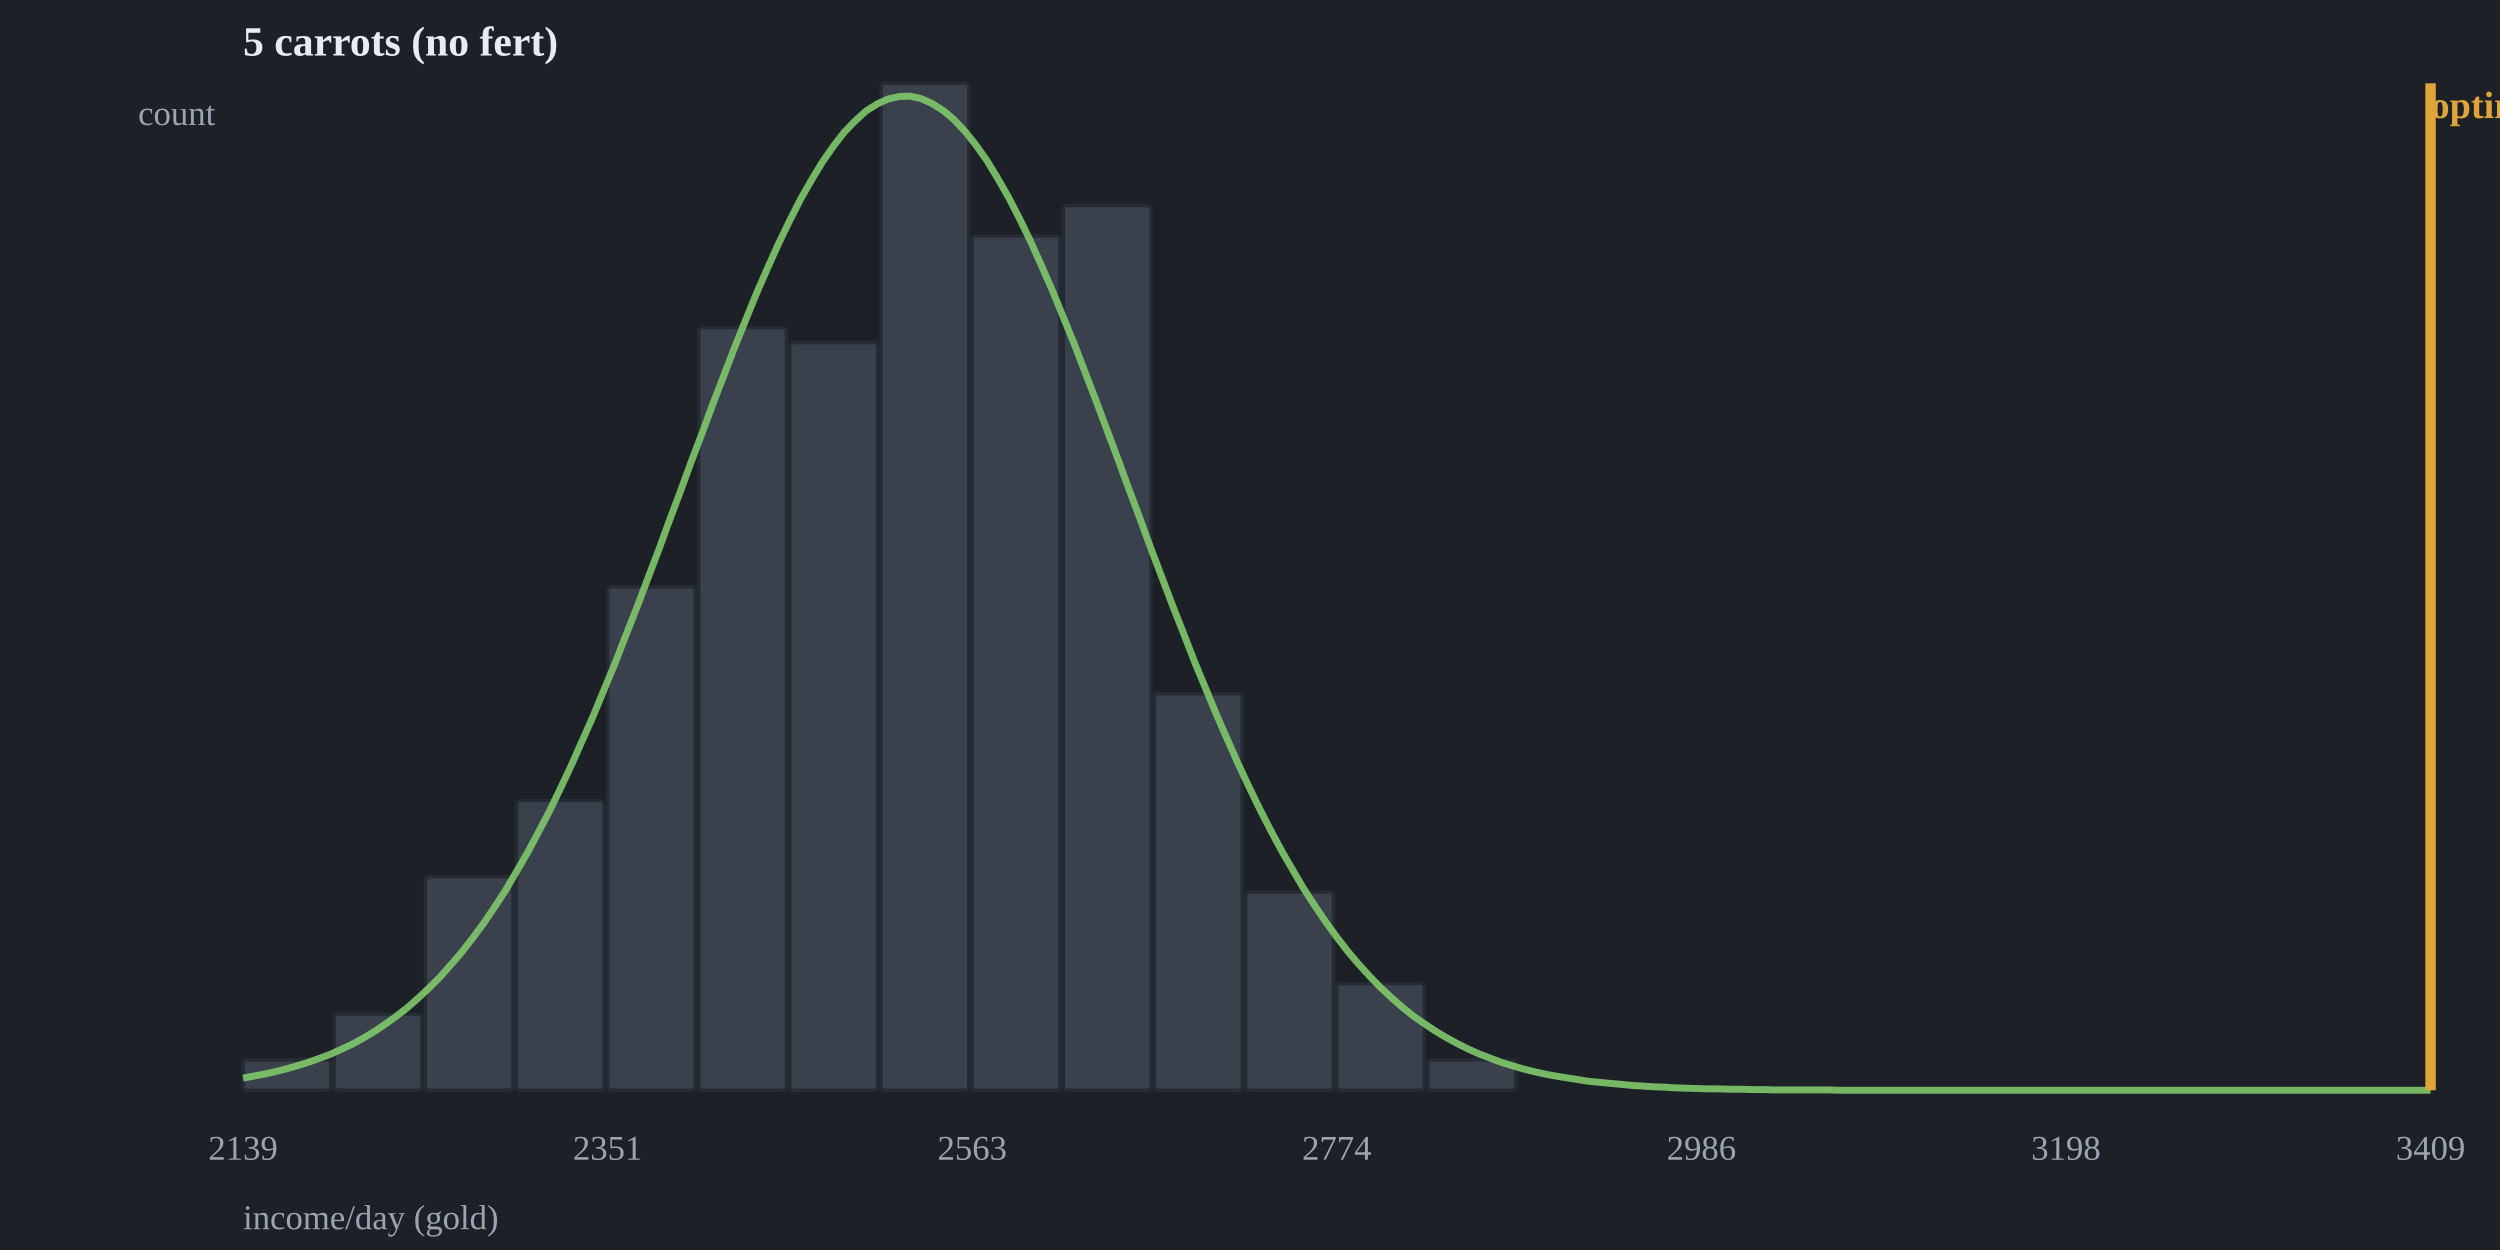
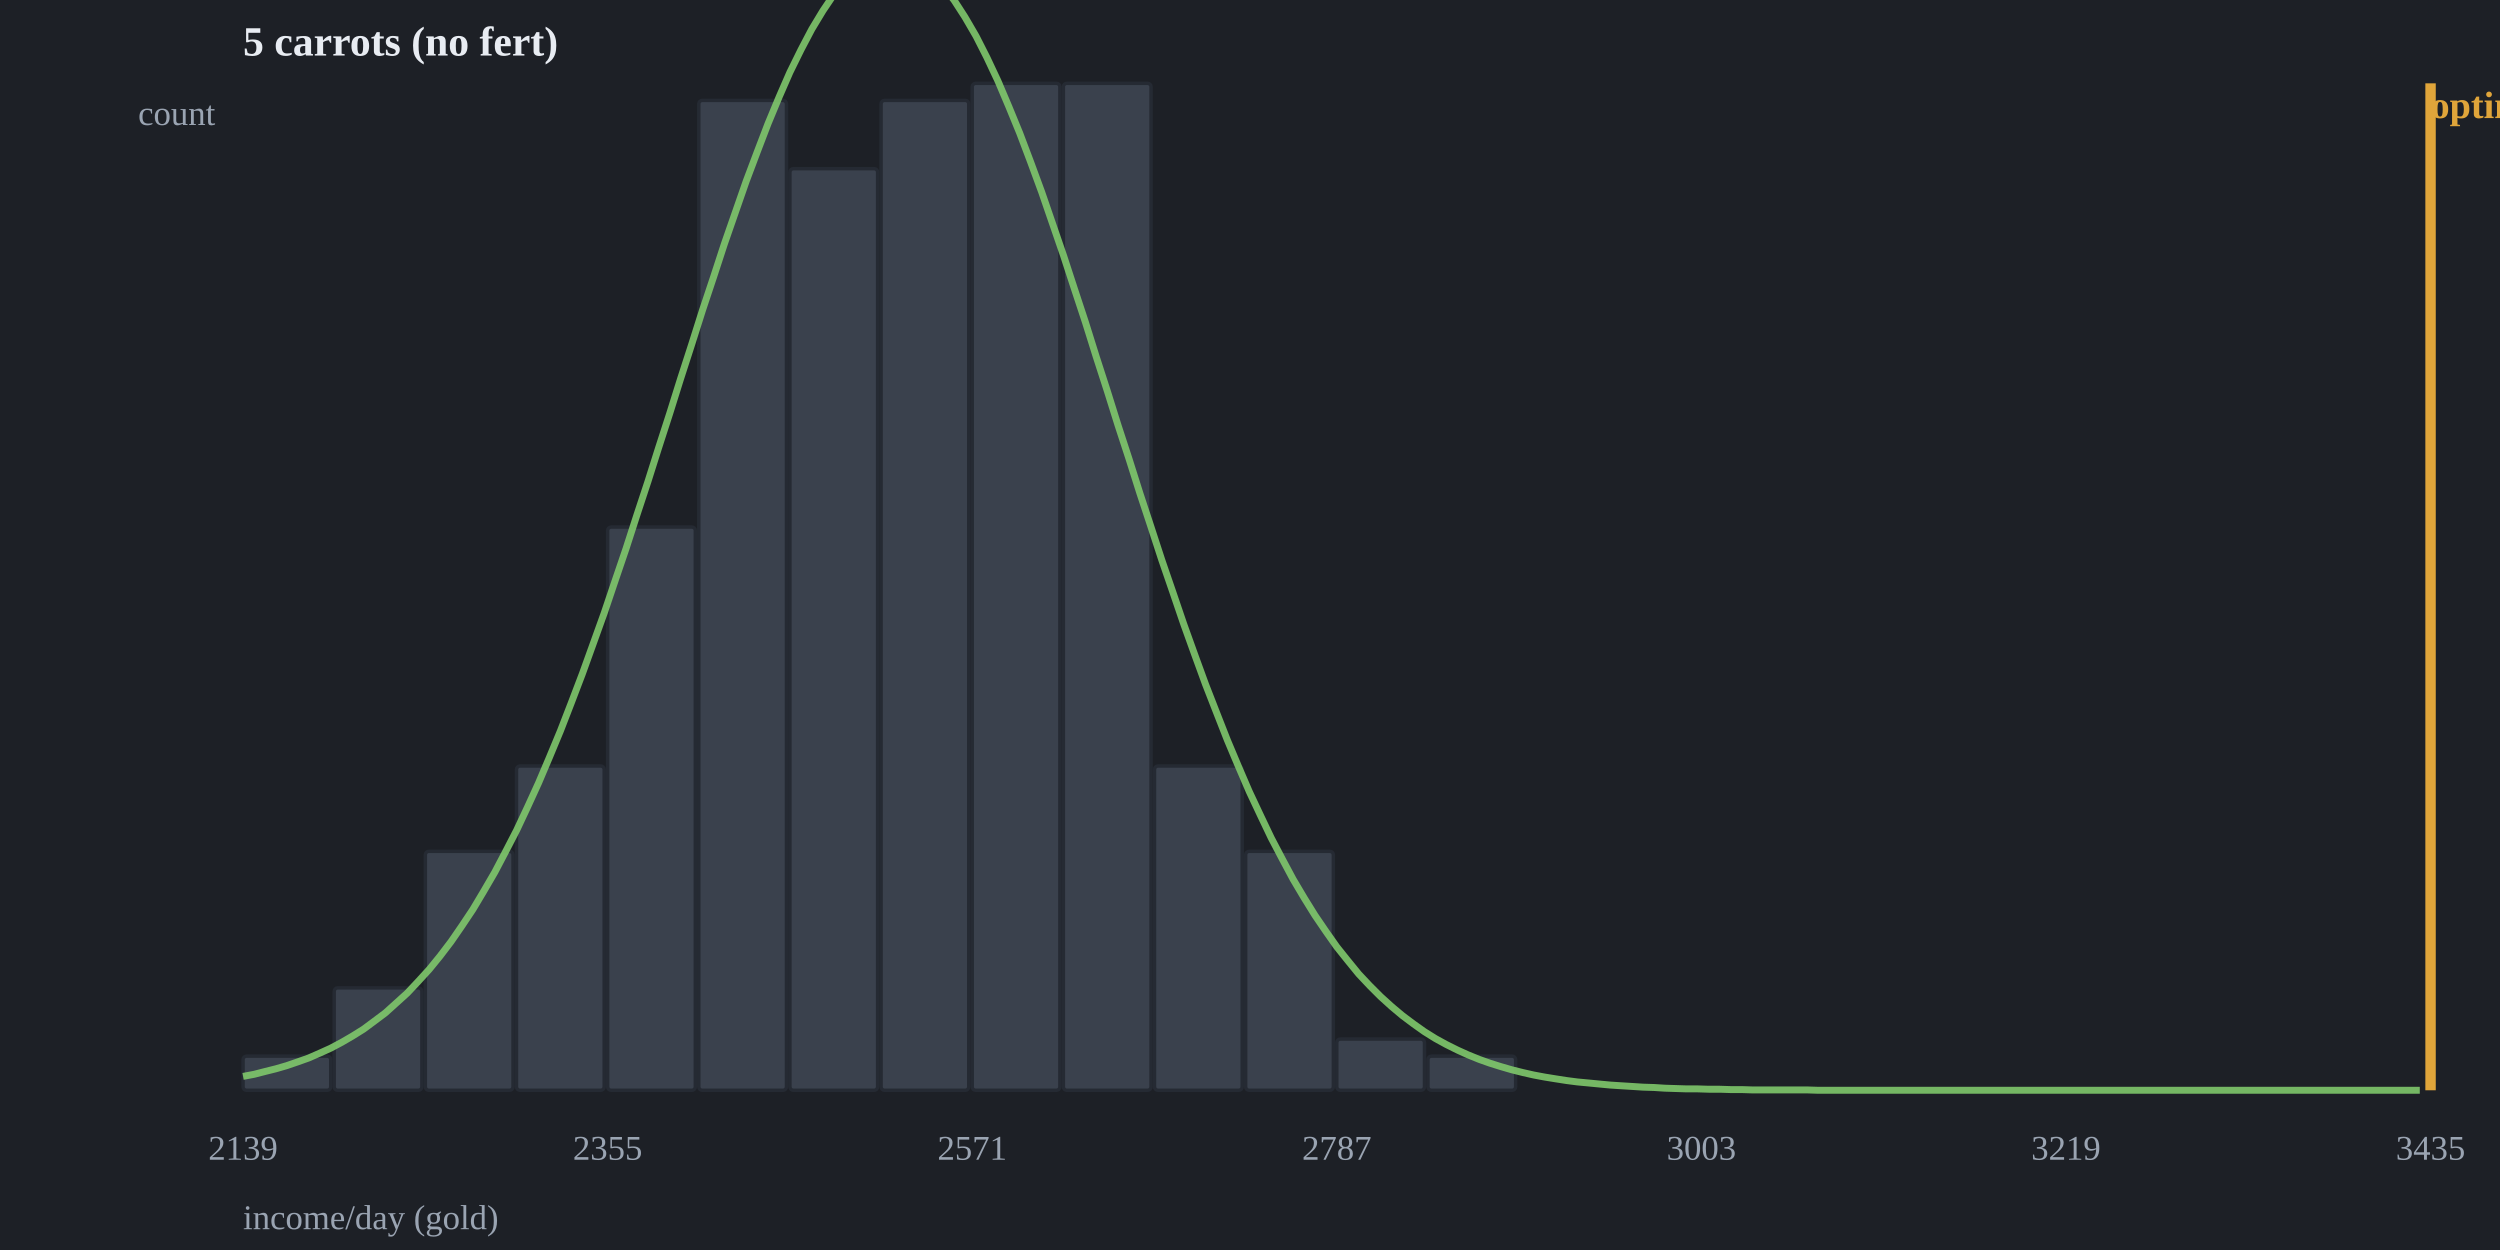
<svg xmlns="http://www.w3.org/2000/svg" viewBox="0 0 720 360" width="100%" role="img" aria-label="5 carrots (no fert)">
  <rect width="720" height="360" fill="#1d2026" />
  <text x="70" y="16" font-size="12" font-weight="700" fill="#e8ecf2">5 carrots (no fert)</text>
  <text x="62" y="36" font-size="10" fill="#9aa4b2" text-anchor="end">count</text>
-   <rect x="70" y="305.212" width="25.25" height="8.788" fill="#3a414d" stroke="#252a33" rx="1" />
-   <rect x="96.25" y="292.03" width="25.25" height="21.97" fill="#3a414d" stroke="#252a33" rx="1" />
-   <rect x="122.5" y="252.485" width="25.25" height="61.515" fill="#3a414d" stroke="#252a33" rx="1" />
-   <rect x="148.75" y="230.515" width="25.25" height="83.485" fill="#3a414d" stroke="#252a33" rx="1" />
-   <rect x="175" y="169" width="25.25" height="145" fill="#3a414d" stroke="#252a33" rx="1" />
-   <rect x="201.25" y="94.303" width="25.25" height="219.697" fill="#3a414d" stroke="#252a33" rx="1" />
-   <rect x="227.5" y="98.697" width="25.25" height="215.303" fill="#3a414d" stroke="#252a33" rx="1" />
-   <rect x="253.75" y="24" width="25.25" height="290" fill="#3a414d" stroke="#252a33" rx="1" />
-   <rect x="280" y="67.939" width="25.25" height="246.061" fill="#3a414d" stroke="#252a33" rx="1" />
-   <rect x="306.25" y="59.152" width="25.25" height="254.848" fill="#3a414d" stroke="#252a33" rx="1" />
-   <rect x="332.5" y="199.758" width="25.25" height="114.242" fill="#3a414d" stroke="#252a33" rx="1" />
-   <rect x="358.75" y="256.879" width="25.25" height="57.121" fill="#3a414d" stroke="#252a33" rx="1" />
-   <rect x="385" y="283.242" width="25.25" height="30.758" fill="#3a414d" stroke="#252a33" rx="1" />
-   <rect x="411.25" y="305.212" width="25.25" height="8.788" fill="#3a414d" stroke="#252a33" rx="1" />
+   <rect x="70" y="304.169" width="25.25" height="9.831" fill="#3a414d" stroke="#252a33" rx="1" />
+   <rect x="96.25" y="284.508" width="25.25" height="29.492" fill="#3a414d" stroke="#252a33" rx="1" />
+   <rect x="122.5" y="245.186" width="25.25" height="68.814" fill="#3a414d" stroke="#252a33" rx="1" />
+   <rect x="148.75" y="220.61" width="25.25" height="93.39" fill="#3a414d" stroke="#252a33" rx="1" />
+   <rect x="175" y="151.797" width="25.25" height="162.203" fill="#3a414d" stroke="#252a33" rx="1" />
+   <rect x="201.25" y="28.915" width="25.25" height="285.085" fill="#3a414d" stroke="#252a33" rx="1" />
+   <rect x="227.5" y="48.576" width="25.25" height="265.424" fill="#3a414d" stroke="#252a33" rx="1" />
+   <rect x="253.75" y="28.915" width="25.25" height="285.085" fill="#3a414d" stroke="#252a33" rx="1" />
+   <rect x="280" y="24" width="25.25" height="290" fill="#3a414d" stroke="#252a33" rx="1" />
+   <rect x="306.25" y="24" width="25.25" height="290" fill="#3a414d" stroke="#252a33" rx="1" />
+   <rect x="332.5" y="220.61" width="25.25" height="93.39" fill="#3a414d" stroke="#252a33" rx="1" />
+   <rect x="358.75" y="245.186" width="25.25" height="68.814" fill="#3a414d" stroke="#252a33" rx="1" />
+   <rect x="385" y="299.254" width="25.25" height="14.746" fill="#3a414d" stroke="#252a33" rx="1" />
+   <rect x="411.25" y="304.169" width="25.25" height="9.831" fill="#3a414d" stroke="#252a33" rx="1" />
  <rect x="437.5" y="314" width="25.25" height="0" fill="#3a414d" stroke="#252a33" rx="1" />
  <rect x="463.75" y="314" width="25.25" height="0" fill="#3a414d" stroke="#252a33" rx="1" />
  <rect x="490" y="314" width="25.25" height="0" fill="#3a414d" stroke="#252a33" rx="1" />
  <rect x="516.25" y="314" width="25.25" height="0" fill="#3a414d" stroke="#252a33" rx="1" />
  <rect x="542.5" y="314" width="25.25" height="0" fill="#3a414d" stroke="#252a33" rx="1" />
  <rect x="568.75" y="314" width="25.25" height="0" fill="#3a414d" stroke="#252a33" rx="1" />
  <rect x="595" y="314" width="25.25" height="0" fill="#3a414d" stroke="#252a33" rx="1" />
  <rect x="621.25" y="314" width="25.25" height="0" fill="#3a414d" stroke="#252a33" rx="1" />
  <rect x="647.5" y="314" width="25.25" height="0" fill="#3a414d" stroke="#252a33" rx="1" />
  <rect x="673.75" y="314" width="25.25" height="0" fill="#3a414d" stroke="#252a33" rx="1" />
-   <path d="M70.0 310.5L73.1 309.9L76.3 309.3L79.4 308.6L82.6 307.8L85.7 306.9L88.9 305.9L92.0 304.8L95.2 303.6L98.3 302.2L101.5 300.7L104.6 299.0L107.8 297.1L110.9 295.0L114.1 292.7L117.2 290.3L120.4 287.5L123.5 284.6L126.7 281.4L129.8 277.9L133.0 274.2L136.1 270.2L139.3 265.9L142.4 261.3L145.6 256.4L148.7 251.1L151.9 245.6L155.0 239.8L158.2 233.7L161.3 227.3L164.5 220.5L167.6 213.5L170.8 206.3L173.9 198.8L177.1 191.1L180.2 183.1L183.4 175.0L186.5 166.8L189.7 158.4L192.8 149.9L196.0 141.4L199.1 132.9L202.3 124.5L205.4 116.1L208.6 107.8L211.7 99.7L214.9 91.8L218.0 84.2L221.2 76.9L224.3 70.0L227.5 63.4L230.6 57.3L233.8 51.7L236.9 46.6L240.1 42.0L243.2 38.0L246.4 34.7L249.5 31.9L252.7 29.9L255.8 28.5L259.0 27.8L262.1 27.7L265.3 28.4L268.4 29.8L271.6 31.8L274.7 34.4L277.9 37.8L281.0 41.7L284.2 46.2L287.3 51.3L290.5 56.9L293.6 62.9L296.8 69.5L299.9 76.4L303.1 83.7L306.2 91.3L309.4 99.1L312.5 107.2L315.7 115.5L318.8 123.8L322.0 132.3L325.1 140.8L328.3 149.3L331.4 157.8L334.6 166.2L337.7 174.4L340.9 182.5L344.0 190.5L347.2 198.2L350.3 205.7L353.5 213.0L356.6 220.0L359.8 226.8L362.9 233.2L366.1 239.4L369.2 245.2L372.4 250.7L375.5 256.0L378.7 260.9L381.8 265.5L385.0 269.9L388.1 273.9L391.3 277.7L394.4 281.1L397.6 284.4L400.7 287.3L403.9 290.1L407.0 292.6L410.2 294.8L413.3 296.9L416.5 298.8L419.6 300.5L422.8 302.1L425.9 303.5L429.1 304.7L432.2 305.9L435.4 306.9L438.5 307.8L441.7 308.6L444.8 309.3L448.0 309.9L451.1 310.4L454.3 310.9L457.4 311.4L460.6 311.7L463.7 312.0L466.9 312.3L470.0 312.6L473.2 312.8L476.3 313.0L479.5 313.1L482.6 313.3L485.8 313.4L488.9 313.5L492.1 313.6L495.2 313.6L498.4 313.7L501.5 313.7L504.7 313.8L507.8 313.8L511.0 313.9L514.1 313.9L517.3 313.9L520.4 313.9L523.6 313.9L526.7 313.9L529.9 314.0L533.0 314.0L536.2 314.0L539.3 314.0L542.5 314.0L545.6 314.0L548.8 314.0L551.9 314.0L555.1 314.0L558.2 314.0L561.4 314.0L564.5 314.0L567.7 314.0L570.8 314.0L574.0 314.0L577.1 314.0L580.3 314.0L583.4 314.0L586.6 314.0L589.7 314.0L592.9 314.0L596.0 314.0L599.2 314.0L602.3 314.0L605.5 314.0L608.6 314.0L611.8 314.0L614.9 314.0L618.1 314.0L621.2 314.0L624.4 314.0L627.5 314.0L630.7 314.0L633.8 314.0L637.0 314.0L640.1 314.0L643.3 314.0L646.4 314.0L649.6 314.0L652.7 314.0L655.9 314.0L659.0 314.0L662.2 314.0L665.3 314.0L668.5 314.0L671.6 314.0L674.8 314.0L677.9 314.0L681.1 314.0L684.2 314.0L687.4 314.0L690.5 314.0L693.7 314.0L696.8 314.0L700.0 314.0" fill="none" stroke="#7ec86a" stroke-width="2" opacity="0.9" />
+   <path d="M70.0 310.0L73.2 309.4L76.3 308.6L79.5 307.8L82.6 306.9L85.8 305.8L88.9 304.7L92.1 303.3L95.2 301.9L98.4 300.2L101.5 298.4L104.7 296.4L107.8 294.1L111.0 291.7L114.1 288.9L117.3 286.0L120.4 282.7L123.6 279.2L126.7 275.4L129.9 271.2L133.0 266.7L136.2 261.9L139.3 256.7L142.5 251.2L145.6 245.3L148.8 239.1L151.9 232.5L155.1 225.5L158.2 218.2L161.4 210.5L164.5 202.5L167.7 194.1L170.8 185.5L174.0 176.6L177.1 167.4L180.3 158.0L183.4 148.4L186.6 138.7L189.7 128.9L192.9 119.0L196.0 109.1L199.2 99.2L202.3 89.4L205.5 79.8L208.6 70.3L211.8 61.1L214.9 52.2L218.1 43.7L221.2 35.6L224.4 27.9L227.5 20.8L230.7 14.3L233.8 8.4L237.0 3.1L240.1 -1.5L243.3 -5.3L246.4 -8.4L249.6 -10.6L252.7 -12.1L255.9 -12.8L259.0 -12.7L262.2 -11.7L265.3 -9.9L268.5 -7.4L271.6 -4.0L274.8 0.1L277.9 4.9L281.1 10.4L284.2 16.5L287.4 23.3L290.5 30.6L293.7 38.4L296.8 46.6L300.0 55.3L303.1 64.3L306.3 73.6L309.4 83.1L312.6 92.8L315.7 102.7L318.9 112.6L322.0 122.5L325.2 132.3L328.3 142.1L331.5 151.8L334.6 161.3L337.8 170.6L340.9 179.7L344.1 188.6L347.2 197.1L350.4 205.3L353.5 213.2L356.7 220.8L359.8 228.0L363.0 234.8L366.1 241.3L369.3 247.4L372.4 253.2L375.6 258.6L378.7 263.6L381.9 268.3L385.0 272.7L388.2 276.7L391.3 280.5L394.5 283.9L397.6 287.0L400.8 289.9L403.9 292.5L407.1 294.9L410.2 297.1L413.4 299.1L416.5 300.8L419.7 302.4L422.8 303.8L426.0 305.1L429.1 306.2L432.3 307.2L435.4 308.1L438.6 308.9L441.7 309.6L444.9 310.2L448.0 310.7L451.2 311.2L454.3 311.6L457.5 311.9L460.6 312.2L463.8 312.5L466.9 312.7L470.1 312.9L473.2 313.1L476.4 313.2L479.5 313.4L482.7 313.5L485.8 313.6L489.0 313.6L492.1 313.7L495.3 313.7L498.4 313.8L501.6 313.8L504.7 313.9L507.9 313.9L511.0 313.9L514.2 313.9L517.3 313.9L520.5 313.9L523.6 314.0L526.8 314.0L529.9 314.0L533.1 314.0L536.2 314.0L539.4 314.0L542.5 314.0L545.7 314.0L548.8 314.0L552.0 314.0L555.1 314.0L558.3 314.0L561.4 314.0L564.6 314.0L567.7 314.0L570.9 314.0L574.0 314.0L577.2 314.0L580.3 314.0L583.5 314.0L586.6 314.0L589.8 314.0L592.9 314.0L596.1 314.0L599.2 314.0L602.4 314.0L605.5 314.0L608.7 314.0L611.8 314.0L615.0 314.0L618.1 314.0L621.3 314.0L624.4 314.0L627.6 314.0L630.7 314.0L633.9 314.0L637.0 314.0L640.2 314.0L643.3 314.0L646.5 314.0L649.6 314.0L652.8 314.0L655.9 314.0L659.1 314.0L662.2 314.0L665.4 314.0L668.5 314.0L671.7 314.0L674.8 314.0L678.0 314.0L681.1 314.0L684.3 314.0L687.4 314.0L690.6 314.0L693.7 314.0L696.9 314.0" fill="none" stroke="#7ec86a" stroke-width="2" opacity="0.9" />
  <line x1="700" y1="24" x2="700" y2="314" stroke="#e0a53a" stroke-width="3" />
-   <text x="700" y="34" font-size="11" fill="#e0a53a" font-weight="700">optimizer 3409</text>
+   <text x="700" y="34" font-size="11" fill="#e0a53a" font-weight="700">optimizer 3435</text>
  <text x="70" y="334" text-anchor="middle" font-size="10" fill="#9aa4b2">2139</text>
-   <text x="175" y="334" text-anchor="middle" font-size="10" fill="#9aa4b2">2351</text>
-   <text x="280" y="334" text-anchor="middle" font-size="10" fill="#9aa4b2">2563</text>
-   <text x="385" y="334" text-anchor="middle" font-size="10" fill="#9aa4b2">2774</text>
-   <text x="490" y="334" text-anchor="middle" font-size="10" fill="#9aa4b2">2986</text>
-   <text x="595" y="334" text-anchor="middle" font-size="10" fill="#9aa4b2">3198</text>
-   <text x="700" y="334" text-anchor="middle" font-size="10" fill="#9aa4b2">3409</text>
+   <text x="175" y="334" text-anchor="middle" font-size="10" fill="#9aa4b2">2355</text>
+   <text x="280" y="334" text-anchor="middle" font-size="10" fill="#9aa4b2">2571</text>
+   <text x="385" y="334" text-anchor="middle" font-size="10" fill="#9aa4b2">2787</text>
+   <text x="490" y="334" text-anchor="middle" font-size="10" fill="#9aa4b2">3003</text>
+   <text x="595" y="334" text-anchor="middle" font-size="10" fill="#9aa4b2">3219</text>
+   <text x="700" y="334" text-anchor="middle" font-size="10" fill="#9aa4b2">3435</text>
  <text x="70" y="354" font-size="10" fill="#9aa4b2">income/day (gold)</text>
</svg>
